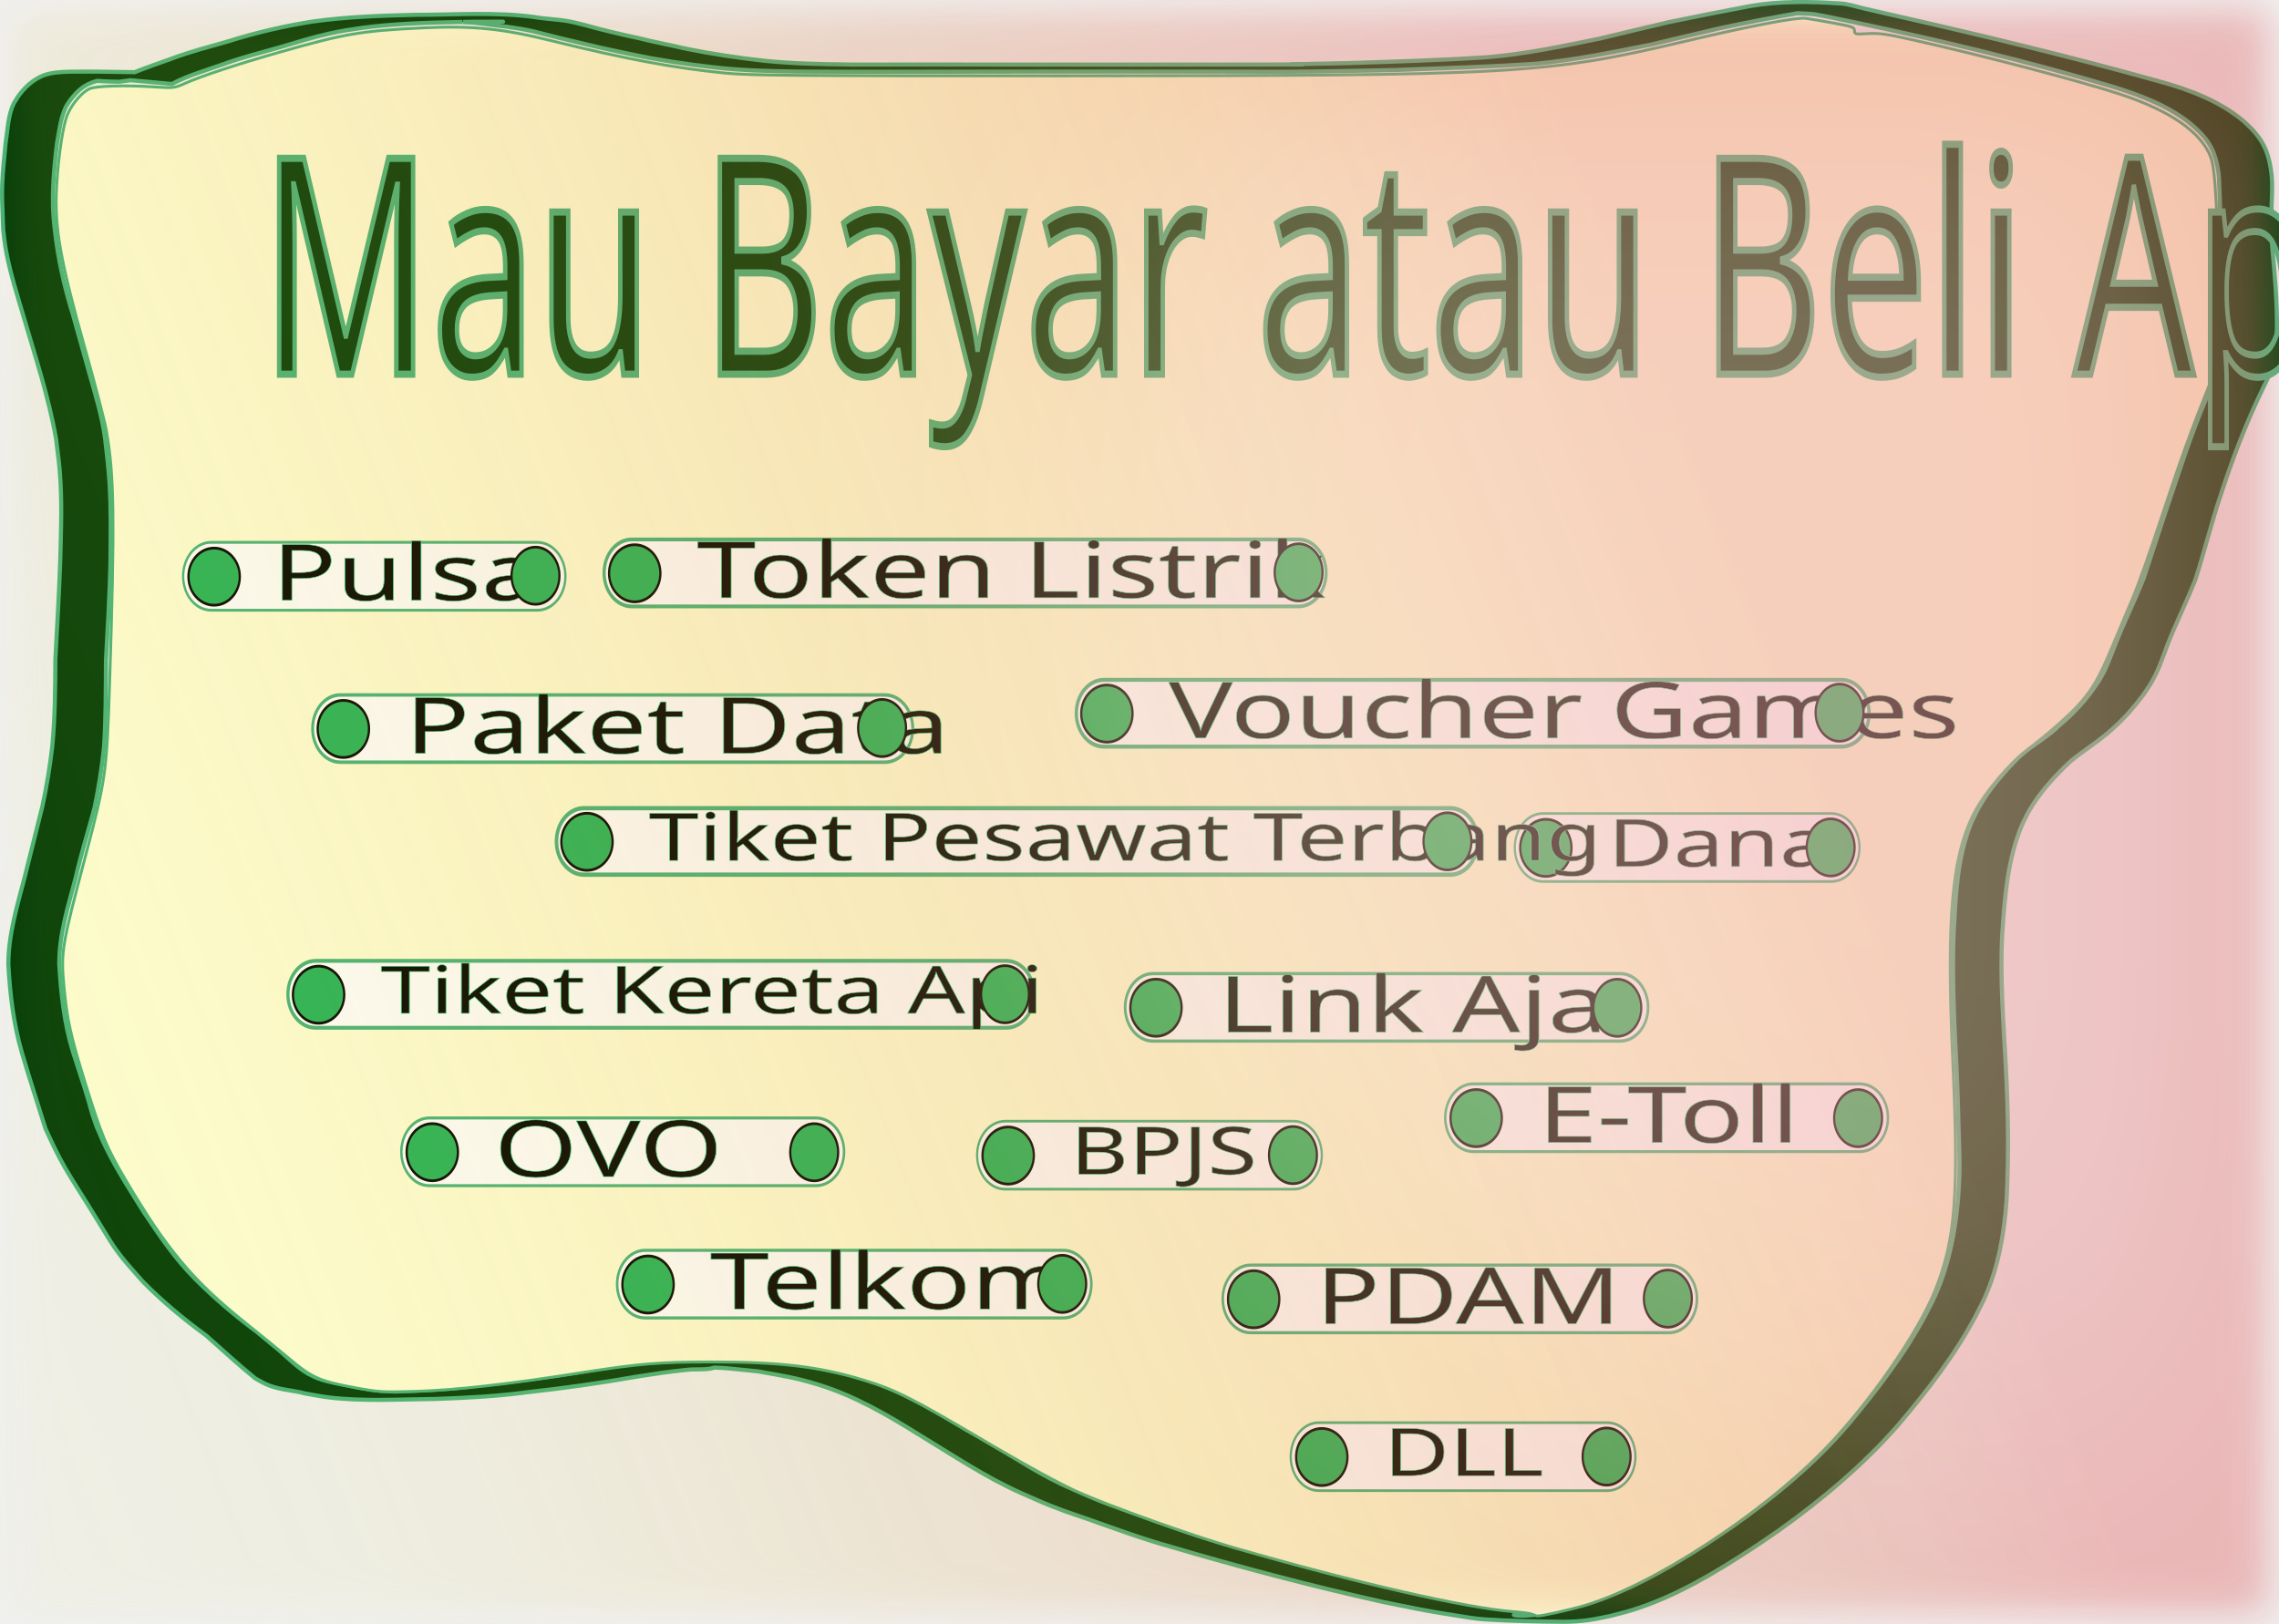
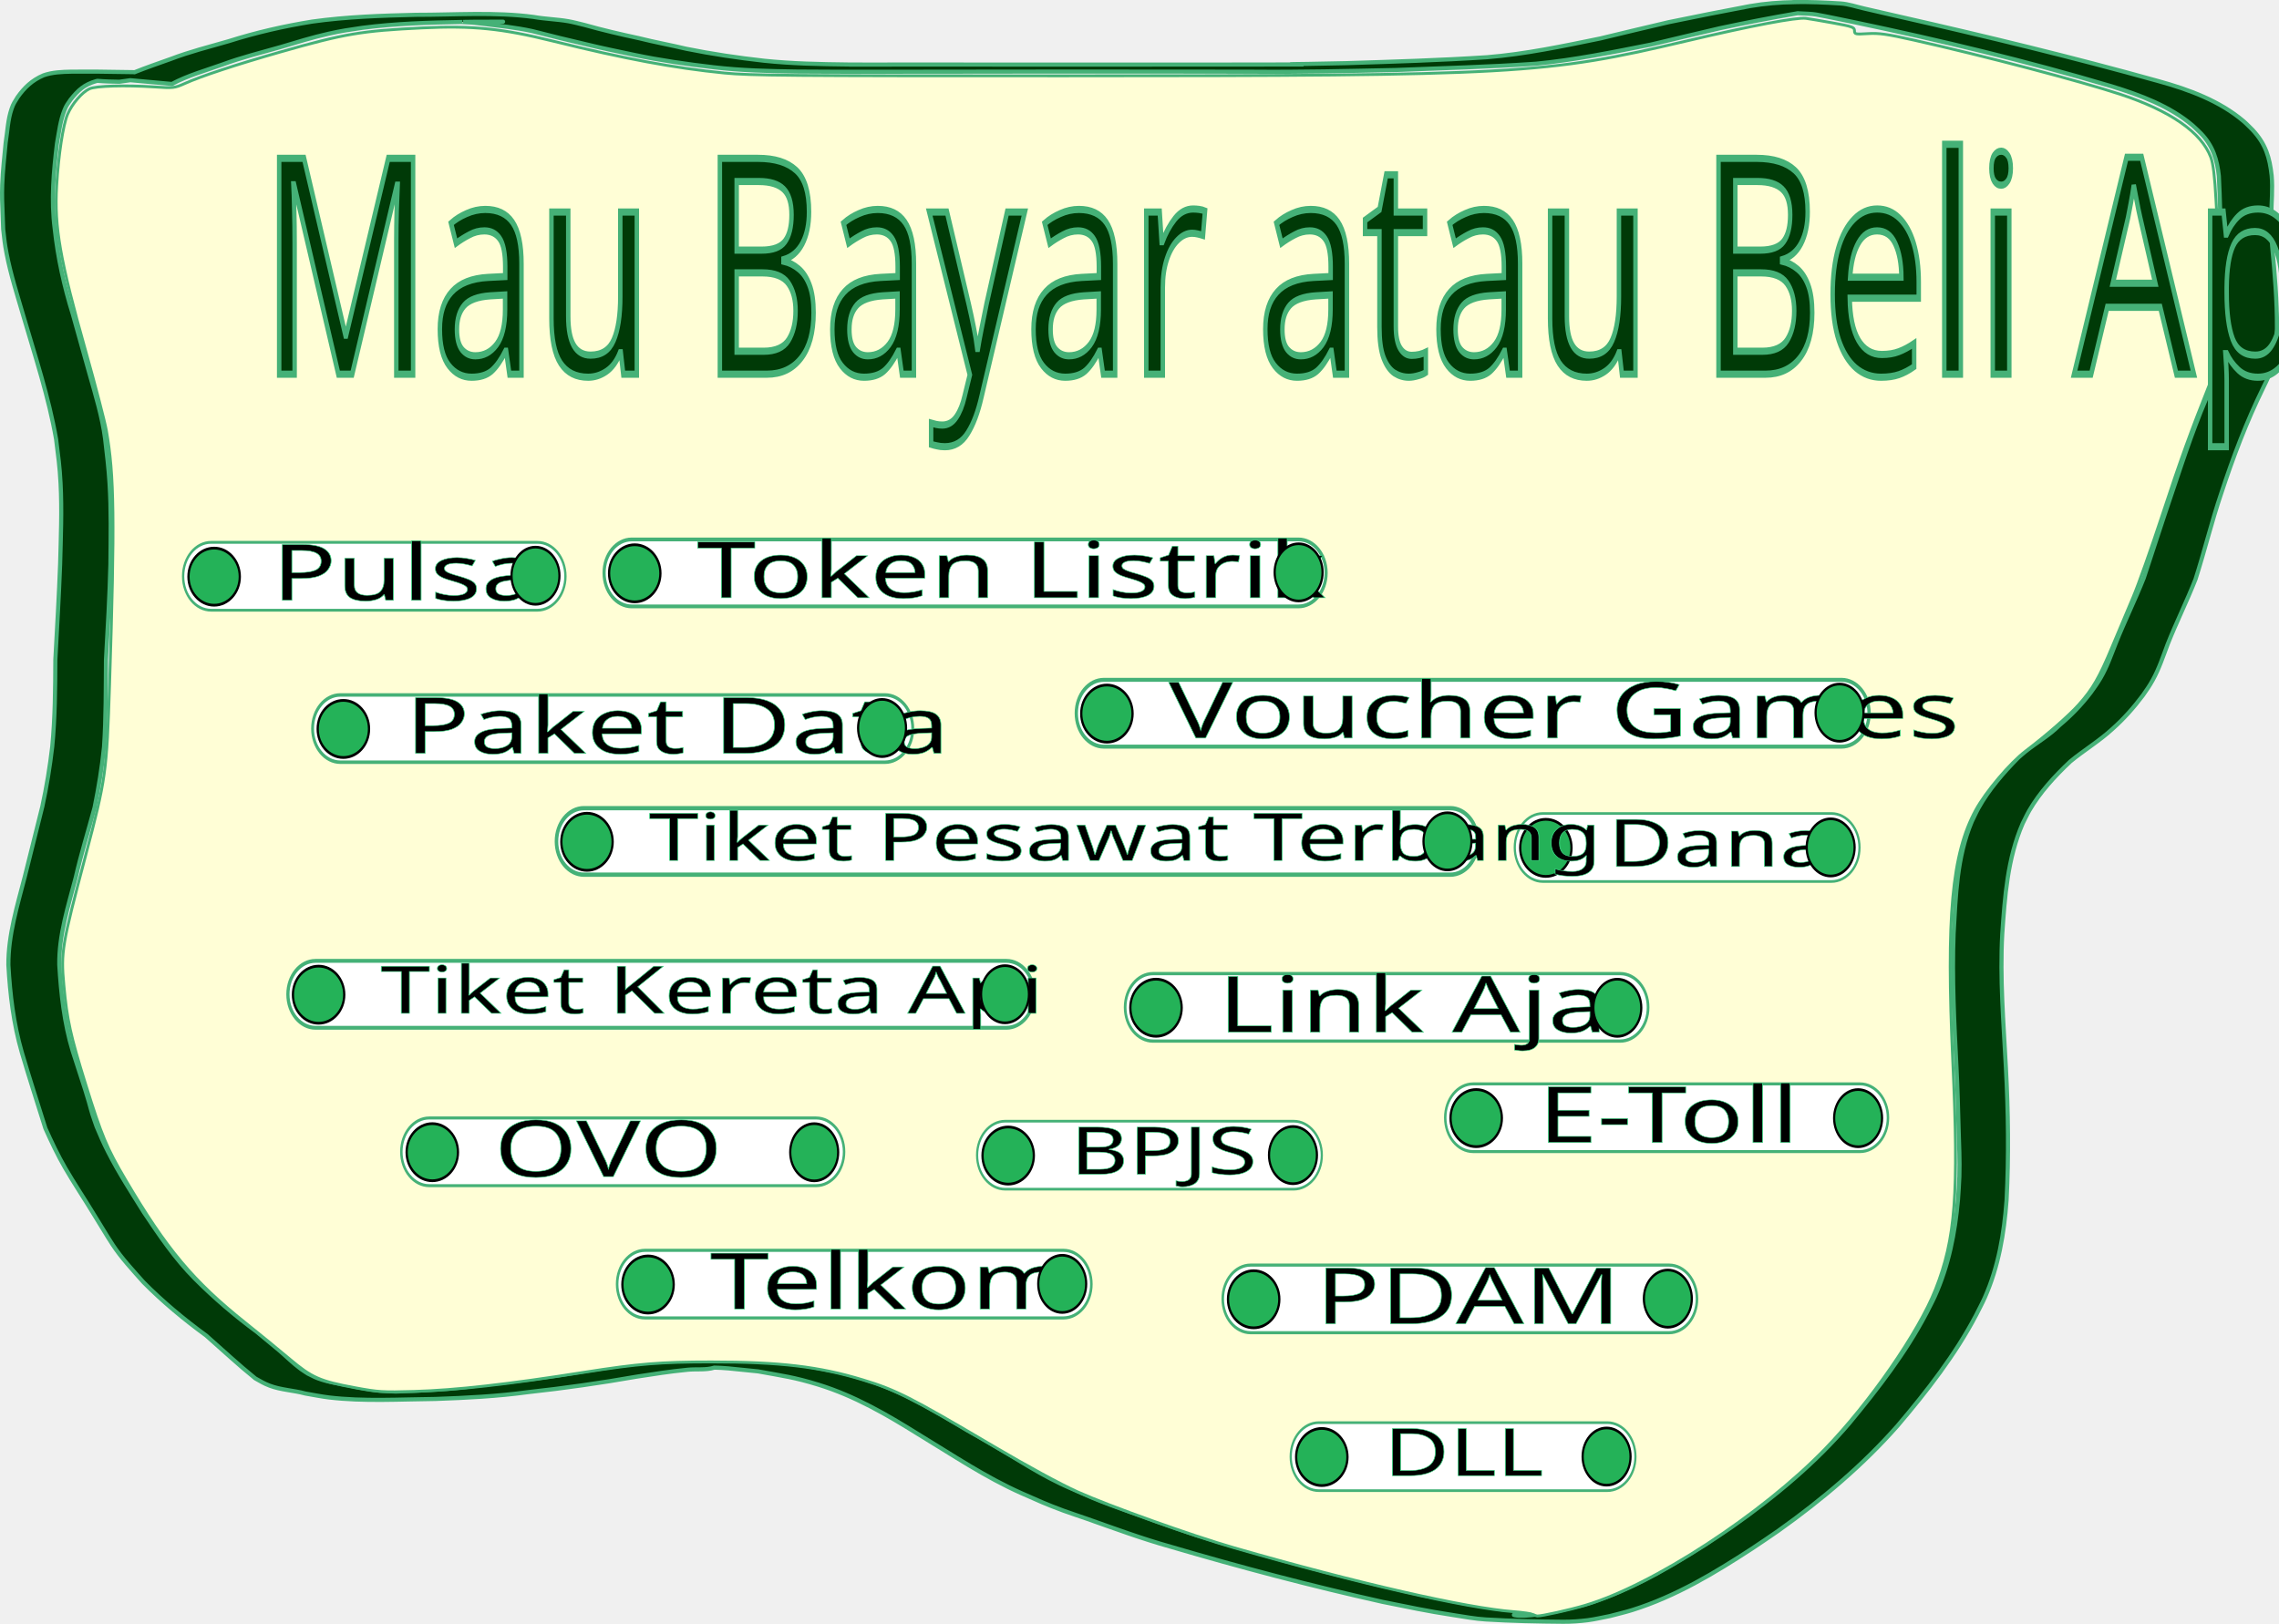
- <svg xmlns="http://www.w3.org/2000/svg" xmlns:xlink="http://www.w3.org/1999/xlink" width="208.674mm" height="148.729mm" viewBox="0 0 208.674 148.729" version="1.1" id="svg1">
-   <defs id="defs1">
-     <linearGradient id="linearGradient1">
-       <stop style="stop-color:#db3b3b;stop-opacity:1;" offset="0.239" id="stop1" />
-       <stop style="stop-color:#dbd43b;stop-opacity:0.251;" offset="0.713" id="stop3" />
-       <stop style="stop-color:#dcd523;stop-opacity:0;" offset="1" id="stop2" />
-     </linearGradient>
-     <linearGradient xlink:href="#linearGradient1" id="linearGradient2" x1="226.78" y1="63.293" x2="-67.287" y2="177.681" gradientUnits="userSpaceOnUse" />
-     <filter style="color-interpolation-filters:sRGB" id="filter3" x="-0.028" y="-0.039" width="1.055" height="1.078">
-       <feGaussianBlur stdDeviation="2.421" id="feGaussianBlur3" />
-     </filter>
-     <filter style="color-interpolation-filters:sRGB" id="filter4" x="-0.245" y="-0.274" width="1.49" height="1.548">
-       <feGaussianBlur stdDeviation="16.554" id="feGaussianBlur4" />
-     </filter>
-   </defs>
+ <svg xmlns="http://www.w3.org/2000/svg" width="208.674mm" height="148.729mm" viewBox="0 0 208.674 148.729" version="1.1" id="svg1">
+   <defs id="defs1" />
  <g id="layer1" transform="translate(-1.602924,-48.76943)">
    <path id="path16" style="fill:#003a07;fill-opacity:1;stroke:#45b177;stroke-width:0.377;stroke-dasharray:none;stroke-opacity:1" d="m 165.927,48.963 c -1.372,0.022 -2.731,0.127 -4.106,0.368 -2.488,0.466 -4.969,0.962 -7.445,1.473 -2.091,0.478 -4.168,0.997 -6.254,1.491 -3.422,0.7 -6.848,1.429 -10.353,1.715 -4.294,0.28 -8.6,0.408 -12.902,0.543 -2.023,0.037 -1.542,0.026 -3.505,0.069 -0.505,0.011 -2.02,0.019 -1.515,0.034 1.013,0.03 0.54,0.004 1.11,0.016 -2.15,3.93e-4 -4.299,0.006 -6.449,0.009 -3.23,0.004 -6.461,0.003 -9.691,0.002 -5.005,-7.52e-4 -10.01,0.008 -15.015,-0.002 -2.504,-0.001 -5.007,-0.008 -7.511,8.88e-4 -1.508,0.003 -6.119,0.004 0.847,0.005 0.433,3.3e-5 -0.865,1.46e-4 -1.298,-4.58e-4 -1.242,-0.002 -1.387,-0.004 -2.625,-0.011 -2.554,-0.029 -5.112,-0.077 -7.652,-0.344 -2.391,-0.265 -4.775,-0.619 -7.124,-1.095 -1.434,-0.343 -2.89,-0.604 -4.319,-0.965 -1.679,-0.362 -3.352,-0.748 -4.999,-1.216 -0.383,-0.094 -1.079,-0.273 -1.474,-0.341 -1.053,-0.183 -2.137,-0.205 -3.19,-0.393 -3.563,-0.471 -7.182,-0.189 -10.772,-0.196 -3.17,0.075 -6.348,0.182 -9.485,0.62 -2.614,0.421 -5.159,1.005 -7.663,1.799 -1.779,0.512 -3.582,0.967 -5.302,1.627 -1.11,0.395 -2.229,0.781 -3.321,1.217 -0.037,-0.002 -0.075,-0.01 -0.112,-0.011 -3.572,-0.059 -3.648,-0.056 -5.674,-0.044 -0.858,0.018 -1.728,0.049 -2.537,0.334 -1.051,0.442 -1.759,1.13 -2.374,2.001 -0.265,0.434 -0.387,0.58 -0.55,1.056 -0.349,1.013 -0.383,2.102 -0.548,3.141 -0.12,1.275 -0.267,2.555 -0.312,3.835 -0.037,1.047 0.001,1.687 0.039,2.729 0.016,0.446 0.033,0.892 0.049,1.337 0.111,0.967 0.128,1.273 0.315,2.24 0.371,1.919 0.976,3.794 1.525,5.676 1.097,3.746 2.333,7.476 3.004,11.306 0.195,1.597 0.326,2.448 0.41,4.06 0.128,2.459 0.023,4.924 -0.04,7.383 -0.108,2.925 -0.283,5.846 -0.439,8.77 -0.011,2.648 -0.03,5.3 -0.283,7.941 -0.214,1.842 -0.512,3.676 -0.908,5.495 -0.54,2.135 -1.063,4.274 -1.601,6.409 -0.687,2.669 -1.524,5.347 -1.508,8.107 0.152,2.696 0.468,5.379 1.229,8.001 0.683,2.329 1.435,4.643 2.16,6.961 0.556,1.237 1.133,2.463 1.822,3.648 0.838,1.441 1.776,2.839 2.64,4.268 0.577,0.913 1.111,1.847 1.706,2.751 0.804,1.224 1.835,2.32 2.817,3.43 1.755,1.773 3.682,3.38 5.736,4.879 1.496,1.312 2.943,2.673 4.499,3.927 0.489,0.274 0.79,0.466 1.324,0.668 1.034,0.39 2.19,0.426 3.258,0.717 0.593,0.106 1.557,0.287 2.142,0.357 3.207,0.382 6.557,0.17 9.774,0.14 2.827,-0.101 5.657,-0.239 8.457,-0.623 3.341,-0.364 6.663,-0.839 9.966,-1.42 1.825,-0.275 2.818,-0.449 4.665,-0.633 0.814,-0.081 1.677,0.046 2.449,-0.193 0.939,0.029 1.126,0.041 3.998,0.342 2.3,0.421 3.307,0.535 5.524,1.218 3.336,1.027 6.282,2.752 9.152,4.541 3.103,1.877 6.106,3.917 9.475,5.413 1.559,0.683 2.17,0.978 3.802,1.581 0.711,0.263 1.438,0.492 2.154,0.745 2.536,0.895 5.057,1.831 7.663,2.559 6.399,1.883 12.868,3.593 19.406,5.052 2.57,0.516 3.931,0.82 6.507,1.217 0.985,0.152 1.967,0.338 2.964,0.398 2.355,0.142 4.717,0.191 7.077,0.209 0.741,0.005 1.484,-0.048 2.219,-0.138 0.699,-0.086 1.382,-0.259 2.072,-0.388 0.681,-0.183 1.373,-0.339 2.044,-0.55 4.008,-1.261 7.538,-3.401 10.941,-5.617 0.81,-0.55 1.634,-1.083 2.43,-1.649 4.006,-2.848 7.745,-6.015 10.909,-9.61 2.712,-3.193 5.284,-6.502 7.194,-10.139 0.264,-0.531 0.551,-1.054 0.791,-1.594 1.264,-2.853 1.774,-5.887 1.997,-8.932 0.21,-4.044 0.153,-8.093 -0.062,-12.136 -0.214,-4.079 -0.56,-8.162 -0.333,-12.247 0.236,-3.416 0.474,-6.891 1.87,-10.119 0.203,-0.396 0.385,-0.801 0.609,-1.187 0.966,-1.661 2.31,-3.129 3.746,-4.484 1.243,-1.03 2.66,-1.876 3.842,-2.965 1.064,-0.944 1.991,-1.998 2.823,-3.11 0.375,-0.549 0.57,-0.808 0.891,-1.386 0.582,-1.047 0.944,-2.17 1.362,-3.273 0.791,-2.004 1.76,-3.943 2.547,-5.947 0.842,-2.615 1.476,-5.278 2.36,-7.883 1.081,-3.294 2.313,-6.557 3.86,-9.704 0.169,-0.36 0.357,-0.713 0.506,-1.079 0.557,-1.374 0.662,-2.848 0.733,-4.292 0.018,-2.538 -0.199,-5.061 -0.44,-7.589 -0.056,-1.214 -0.087,-1.537 -0.076,-2.75 0.011,-1.229 0.144,-2.459 0.033,-3.686 -0.183,-1.651 -0.535,-2.894 -1.768,-4.208 -0.264,-0.255 -0.51,-0.524 -0.791,-0.764 -2.179,-1.86 -5.008,-2.914 -7.854,-3.694 -7.817,-2.18 -15.726,-4.093 -23.665,-5.893 -1.074,-0.247 -2.146,-0.501 -3.222,-0.741 -0.729,-0.163 -1.442,-0.421 -2.192,-0.468 -1.428,-0.089 -2.814,-0.149 -4.186,-0.127 z m 0.277,1.019 c 0.579,0.031 1.3,0.047 1.676,0.115 1.16,0.211 2.31,0.465 3.465,0.698 7.95,1.668 15.841,3.568 23.588,5.873 2.669,0.817 5.342,1.822 7.415,3.576 0.268,0.227 0.506,0.479 0.76,0.719 1.132,1.168 1.505,2.443 1.663,3.935 0.115,2.136 0.128,4.275 0.232,6.412 0.226,2.52 0.447,5.036 0.366,7.565 -0.083,1.416 -0.304,2.832 -0.797,4.185 -0.128,0.35 -0.287,0.691 -0.43,1.037 -1.471,3.169 -2.539,6.466 -3.643,9.746 -0.896,2.619 -1.736,5.253 -2.608,7.878 -0.791,1.994 -1.748,3.93 -2.545,5.923 -0.435,1.088 -0.812,2.203 -1.413,3.231 -0.286,0.489 -0.569,0.869 -0.898,1.335 -0.836,1.097 -1.792,2.095 -2.879,2.999 -0.902,0.915 -2.066,1.571 -3.079,2.378 -0.237,0.189 -0.457,0.392 -0.686,0.588 -1.388,1.413 -2.695,2.927 -3.636,4.615 -0.223,0.4 -0.404,0.818 -0.606,1.227 -1.381,3.276 -1.467,6.819 -1.665,10.271 -0.157,4.098 0.059,8.195 0.265,12.288 0.099,1.867 0.139,3.737 0.193,5.605 0.045,1.576 0.115,2.774 0.069,4.354 -0.021,0.714 -0.085,1.426 -0.128,2.138 -0.268,3.014 -0.849,5.996 -2.115,8.814 -0.238,0.529 -0.519,1.042 -0.778,1.563 -1.883,3.596 -4.407,6.871 -7.042,10.056 -3.062,3.61 -6.797,6.73 -10.783,9.527 -0.799,0.56 -1.627,1.087 -2.44,1.63 -2.861,1.808 -5.783,3.558 -9.025,4.788 -1.869,0.709 -2.221,0.737 -4.149,1.216 -0.974,0.166 -3.255,0.65 -4.261,0.438 -0.559,-0.117 2.232,0.031 1.712,-0.184 -0.926,-0.383 -2.029,-0.221 -3.037,-0.365 -2.594,-0.369 -4.007,-0.677 -6.592,-1.177 -6.519,-1.434 -12.972,-3.123 -19.339,-5.021 -2.553,-0.731 -5.027,-1.652 -7.508,-2.55 -0.703,-0.254 -1.413,-0.492 -2.111,-0.754 -1.805,-0.677 -2.018,-0.799 -3.73,-1.554 -2.667,-1.132 -5.012,-2.735 -7.467,-4.172 -0.693,-0.405 -1.401,-0.789 -2.102,-1.184 -2.929,-1.766 -5.876,-3.537 -9.232,-4.608 -2.246,-0.716 -3.236,-0.835 -5.567,-1.284 -4.177,-0.609 -8.395,-0.544 -12.617,-0.426 -0.843,0.024 -1.679,0.133 -2.516,0.222 -1.94,0.206 -2.794,0.361 -4.708,0.657 -3.367,0.582 -6.761,1.013 -10.165,1.374 -2.472,0.338 -4.97,0.459 -7.467,0.543 -0.567,-0.026 -1.072,-0.039 -1.472,-0.08 -0.79,-0.081 -1.316,-0.185 -2.085,-0.319 -1.05,-0.256 -2.156,-0.355 -3.186,-0.678 -0.609,-0.191 -0.755,-0.291 -1.318,-0.57 -0.218,-0.145 -0.444,-0.282 -0.654,-0.436 -0.707,-0.522 -1.319,-1.14 -1.98,-1.705 -0.317,-0.271 -1.782,-1.476 -2.025,-1.676 -2.023,-1.492 -3.908,-3.103 -5.65,-4.85 -1.845,-1.851 -3.271,-3.977 -4.69,-6.091 -1.138,-1.824 -2.317,-3.641 -3.283,-5.545 -0.493,-0.971 -0.633,-1.337 -1.052,-2.314 -0.128,-0.375 -0.267,-0.746 -0.385,-1.124 -0.115,-0.368 -0.21,-0.741 -0.314,-1.112 -0.113,-0.372 -0.22,-0.746 -0.338,-1.117 -0.377,-1.189 -0.776,-2.374 -1.152,-3.564 -0.787,-2.584 -1.069,-5.249 -1.23,-7.913 -0.038,-2.724 0.821,-5.362 1.508,-7.992 0.489,-2.153 1.153,-4.27 1.725,-6.406 0.373,-1.837 0.681,-3.691 0.864,-5.552 0.179,-2.656 0.156,-5.318 0.178,-7.978 0.159,-2.92 0.338,-5.838 0.408,-8.761 0.021,-2.468 0.075,-4.939 -0.081,-7.405 -0.096,-1.521 -0.236,-2.581 -0.408,-4.091 C 10.96,86.941 10.36,84.991 9.807,83.037 9.292,81.221 8.784,79.402 8.28,77.584 7.477,75.007 6.898,72.388 6.613,69.727 c -0.339,-2.611 -0.106,-5.22 0.206,-7.82 0.186,-1.021 0.3,-2.091 0.698,-3.073 0.172,-0.425 0.29,-0.556 0.551,-0.941 0.686,-0.859 1.239,-1.388 2.383,-1.707 0.032,-0.007 0.064,-0.005 0.096,-0.012 0.659,0.057 1.322,0.074 1.984,0.083 l 1.011,-0.141 3.8,0.343 c 1.444,-0.774 3.076,-1.227 4.636,-1.783 1.727,-0.643 3.535,-1.085 5.314,-1.596 1.455,-0.433 2.907,-0.887 4.397,-1.222 1.273,-0.286 1.784,-0.34 3.093,-0.54 3.033,-0.395 6.1,-0.486 9.161,-0.537 -0.24,0.009 0.598,0.031 0.896,0.056 0.29,0.025 0.577,0.063 0.866,0.095 1.554,0.197 3.109,0.35 4.634,0.685 1.657,0.429 3.32,0.836 4.99,1.222 1.439,0.361 2.901,0.642 4.354,0.958 2.385,0.502 4.816,0.846 7.245,1.132 2.535,0.296 5.09,0.358 7.643,0.393 4.129,0.033 8.257,0.016 12.386,0.015 2.483,0.002 4.966,-0.007 7.449,-0.009 2.399,-0.007 4.797,-0.008 7.196,-0.005 0.427,6.25e-4 1.142,0.002 1.282,0.003 2.339,-2.87e-4 4.678,-9.77e-4 7.016,0.002 2.14,0.003 4.281,0.009 6.421,0.009 4.362,0.041 8.721,-0.069 13.081,-0.156 4.274,-0.168 8.554,-0.281 12.82,-0.576 3.562,-0.335 7.054,-1.059 10.544,-1.752 2.104,-0.501 4.205,-1.006 6.312,-1.497 2.362,-0.506 4.737,-0.969 7.124,-1.375 z m -63.319,5.345 c -0.88,1.07e-4 -1.761,-0.001 -2.641,-8.88e-4 0.983,3.43e-4 1.967,0.003 2.95,0.001 0.103,-1.37e-4 -0.275,-2.8e-4 -0.309,-4.58e-4 z M 46.604,50.757 c 0.344,-4.92e-4 1.375,-0.002 1.031,4.59e-4 -1.207,0.01 -2.415,-0.01 -3.622,0.022 0.105,-0.002 0.21,-0.007 0.315,-0.009 1.171,-0.009 1.14,-0.011 2.276,-0.013 z" />
    <path style="fill:#fffed6;fill-opacity:1;stroke:#45b177;stroke-width:0.259;stroke-dasharray:none;stroke-opacity:1" d="m 141.959,196.634 c -0.15,-0.076 -0.927,-0.187 -1.727,-0.248 -4.364,-0.332 -14.35,-2.613 -25.631,-5.855 -3.816,-1.097 -11.437,-3.822 -14.34,-5.127 -1.563,-0.703 -4.586,-2.345 -7.738,-4.203 -7.601,-4.481 -8.856,-5.118 -11.92,-6.051 -3.99,-1.215 -7.593,-1.641 -13.879,-1.641 -4.643,0 -6.675,0.166 -11.662,0.953 -7,1.104 -11.709,1.634 -15.537,1.748 -2.883,0.086 -3.254,0.062 -5.453,-0.345 -3.176,-0.588 -3.927,-0.92 -5.951,-2.629 -0.927,-0.783 -2.76,-2.282 -4.073,-3.331 -4.755,-3.799 -7.203,-6.724 -10.958,-13.092 -1.716,-2.91 -2.168,-3.992 -3.639,-8.717 -1.391,-4.469 -1.713,-5.932 -2,-9.093 C 7.173,135.937 7.267,135.374 9.44,127.142 11.293,120.122 11.379,119.511 11.637,111.442 12.12,96.395 12.068,92.287 11.342,88.199 11.195,87.37 10.343,84.093 9.449,80.916 7.096,72.556 6.573,69.58 6.793,65.786 c 0.164,-2.824 0.584,-5.577 0.999,-6.548 0.408,-0.955 1.324,-2.024 2.001,-2.335 0.586,-0.269 3.286,-0.347 5.933,-0.172 1.75,0.116 1.868,0.103 2.773,-0.304 1.503,-0.677 4.736,-1.744 8.76,-2.891 5.909,-1.684 7.446,-1.945 13.033,-2.211 4.596,-0.219 7.273,0.052 11.961,1.213 6.514,1.613 11.11,2.469 15.661,2.918 2.391,0.236 5.923,0.265 31.055,0.26 41.607,-0.008 44.127,-0.149 56.987,-3.176 6.034,-1.421 10.143,-2.202 10.998,-2.09 0.3,0.039 1.425,0.23 2.499,0.425 1.755,0.318 1.954,0.39 1.954,0.702 0,0.329 0.067,0.344 1.227,0.273 1.019,-0.062 1.735,0.039 4.226,0.598 6.394,1.435 15.305,3.774 18.892,4.96 4.596,1.519 7.425,3.491 8.281,5.771 0.217,0.579 0.36,1.759 0.473,3.901 0.089,1.689 0.245,4.307 0.347,5.818 0.236,3.496 0.233,6.816 -0.009,8.162 -0.104,0.578 -0.479,1.778 -0.833,2.667 -1.834,4.599 -2.747,7.117 -4.423,12.203 -1.011,3.067 -2.211,6.449 -2.667,7.515 -0.456,1.067 -1.311,3.096 -1.9,4.51 -1.19,2.857 -1.801,3.919 -3.08,5.349 -0.902,1.009 -2.933,2.785 -4.852,4.243 -1.439,1.094 -3.658,3.716 -4.583,5.416 -2.188,4.024 -2.709,9.722 -2.101,22.989 0.56,12.22 0.253,16.267 -1.59,20.93 -1.547,3.914 -6.036,10.396 -10.113,14.602 -5.81,5.994 -15.739,12.468 -21.967,14.323 -1.387,0.413 -3.975,0.987 -4.379,0.971 -0.068,-0.003 -0.247,-0.067 -0.397,-0.142 z" id="path19" />
    <text xml:space="preserve" style="font-size:21.828px;fill:#003a07;fill-opacity:1;stroke:#45b177;stroke-width:0.516;stroke-dasharray:none;stroke-opacity:1" x="32.346" y="65.434" id="text1" transform="scale(0.7880089,1.269021)">
      <tspan id="tspan1" style="font-style:normal;font-variant:normal;font-weight:normal;font-stretch:normal;font-family:Centaur;-inkscape-font-specification:Centaur;fill:#003a07;fill-opacity:1;stroke:#45b177;stroke-width:0.516;stroke-dasharray:none;stroke-opacity:1" x="32.346" y="65.434">Mau Bayar atau Beli Apa  ?</tspan>
    </text>
    <g id="g21-4" transform="matrix(1.056963,0,0,1.642912,-34.55277,82.12276)" />
    <g id="g27">
      <g id="g21-4-1-0" transform="matrix(1.057905,0,0,1.281823,-36.9324,57.18163)" style="fill:#ffffff;fill-opacity:1">
        <rect style="fill:#ffffff;fill-opacity:1;stroke:#45b177;stroke-width:0.2;stroke-dasharray:none;stroke-opacity:1" id="rect22-3-3" width="33.09" height="4.85" x="52.275" y="32.189" ry="2.425" />
        <ellipse style="fill:#24b258;fill-opacity:1;stroke:#000000;stroke-width:0.195;stroke-dasharray:none;stroke-opacity:1" id="path21" cx="54.96" cy="34.641" rx="2.221" ry="2.04" />
        <text xml:space="preserve" style="font-style:normal;font-variant:normal;font-weight:normal;font-stretch:normal;font-size:7.184px;font-family:Centaur;-inkscape-font-specification:Centaur;fill:#000000;fill-opacity:1;stroke:#3cdc86;stroke-width:0.049;stroke-dasharray:none;stroke-opacity:1" x="46.611" y="46.734" id="text20" transform="scale(1.286451,0.7773324)">
          <tspan id="tspan20" style="fill:#000000;fill-opacity:1;stroke:#3cdc86;stroke-width:0.049;stroke-dasharray:none;stroke-opacity:1" x="46.611" y="46.734">Pulsa</tspan>
        </text>
        <ellipse style="fill:#24b258;fill-opacity:1;stroke:#000000;stroke-width:0.189;stroke-dasharray:none;stroke-opacity:1" id="path21-8" cx="82.774" cy="34.574" rx="2.074" ry="2.043" />
      </g>
    </g>
    <g id="g27-9" transform="translate(11.83142,13.94818)">
      <g id="g21-4-1-0-9" transform="matrix(1.057905,0,0,1.281823,-36.9324,57.18163)" style="fill:#ffffff;fill-opacity:1">
        <rect style="fill:#ffffff;fill-opacity:1;stroke:#45b177;stroke-width:0.249;stroke-dasharray:none;stroke-opacity:1" id="rect22-3-3-8" width="51.946" height="4.806" x="52.297" y="32.212" ry="2.403" />
        <ellipse style="fill:#24b258;fill-opacity:1;stroke:#000000;stroke-width:0.195;stroke-dasharray:none;stroke-opacity:1" id="path21-4" cx="54.96" cy="34.641" rx="2.221" ry="2.04" />
        <text xml:space="preserve" style="font-style:normal;font-variant:normal;font-weight:normal;font-stretch:normal;font-size:7.184px;font-family:Centaur;-inkscape-font-specification:Centaur;fill:#000000;fill-opacity:1;stroke:#3cdc86;stroke-width:0.049;stroke-dasharray:none;stroke-opacity:1" x="46.878" y="46.809" id="text20-47" transform="scale(1.286451,0.7773324)">
          <tspan id="tspan20-0" style="fill:#000000;fill-opacity:1;stroke:#3cdc86;stroke-width:0.049;stroke-dasharray:none;stroke-opacity:1" x="46.878" y="46.809">Paket Data</tspan>
        </text>
        <ellipse style="fill:#24b258;fill-opacity:1;stroke:#000000;stroke-width:0.189;stroke-dasharray:none;stroke-opacity:1" id="path21-8-98" cx="101.587" cy="34.574" rx="2.074" ry="2.043" />
      </g>
    </g>
    <g id="g27-9-2" transform="translate(86.24126,39.48223)">
      <g id="g21-4-1-0-9-66" transform="matrix(1.057905,0,0,1.281823,-36.9324,57.18163)" style="fill:#ffffff;fill-opacity:1">
        <rect style="fill:#ffffff;fill-opacity:1;stroke:#45b177;stroke-width:0.233;stroke-dasharray:none;stroke-opacity:1" id="rect22-3-3-8-6" width="45.26" height="4.82" x="52.29" y="32.204" ry="2.41" />
        <ellipse style="fill:#24b258;fill-opacity:1;stroke:#000000;stroke-width:0.195;stroke-dasharray:none;stroke-opacity:1" id="path21-4-98" cx="54.96" cy="34.641" rx="2.221" ry="2.04" />
        <text xml:space="preserve" style="font-style:normal;font-variant:normal;font-weight:normal;font-stretch:normal;font-size:7.184px;font-family:Centaur;-inkscape-font-specification:Centaur;fill:#000000;fill-opacity:1;stroke:#3cdc86;stroke-width:0.049;stroke-dasharray:none;stroke-opacity:1" x="46.878" y="46.809" id="text20-47-1" transform="scale(1.286451,0.7773324)">
          <tspan id="tspan20-0-28" style="fill:#000000;fill-opacity:1;stroke:#3cdc86;stroke-width:0.049;stroke-dasharray:none;stroke-opacity:1" x="46.878" y="46.809">Link Aja</tspan>
        </text>
        <ellipse style="fill:#24b258;fill-opacity:1;stroke:#000000;stroke-width:0.189;stroke-dasharray:none;stroke-opacity:1" id="path21-8-98-3" cx="94.887" cy="34.645" rx="2.074" ry="2.043" />
      </g>
    </g>
    <g id="g27-9-2-6" transform="translate(115.5591,49.5915)">
      <g id="g21-4-1-0-9-66-6" transform="matrix(1.057905,0,0,1.281823,-36.9324,57.18163)" style="fill:#ffffff;fill-opacity:1">
        <rect style="fill:#ffffff;fill-opacity:1;stroke:#45b177;stroke-width:0.214;stroke-dasharray:none;stroke-opacity:1" id="rect22-3-3-8-6-2" width="38.318" height="4.837" x="52.281" y="32.196" ry="2.418" />
        <ellipse style="fill:#24b258;fill-opacity:1;stroke:#000000;stroke-width:0.195;stroke-dasharray:none;stroke-opacity:1" id="path21-4-98-4" cx="54.96" cy="34.641" rx="2.221" ry="2.04" />
        <text xml:space="preserve" style="font-style:normal;font-variant:normal;font-weight:normal;font-stretch:normal;font-size:7.184px;font-family:Centaur;-inkscape-font-specification:Centaur;fill:#000000;fill-opacity:1;stroke:#3cdc86;stroke-width:0.049;stroke-dasharray:none;stroke-opacity:1" x="46.878" y="46.809" id="text20-47-1-3" transform="scale(1.286451,0.7773324)">
          <tspan id="tspan20-0-28-6" style="fill:#000000;fill-opacity:1;stroke:#3cdc86;stroke-width:0.049;stroke-dasharray:none;stroke-opacity:1" x="46.878" y="46.809">E-Toll</tspan>
        </text>
        <ellipse style="fill:#24b258;fill-opacity:1;stroke:#000000;stroke-width:0.189;stroke-dasharray:none;stroke-opacity:1" id="path21-8-98-3-6" cx="88.014" cy="34.645" rx="2.074" ry="2.043" />
      </g>
    </g>
    <g id="g27-9-2-6-2" transform="translate(19.97578,52.71396)">
      <g id="g21-4-1-0-9-66-6-6" transform="matrix(1.057905,0,0,1.281823,-36.9324,57.18163)" style="fill:#ffffff;fill-opacity:1">
        <rect style="fill:#ffffff;fill-opacity:1;stroke:#45b177;stroke-width:0.214;stroke-dasharray:none;stroke-opacity:1" id="rect22-3-3-8-6-2-6" width="38.318" height="4.837" x="52.281" y="32.196" ry="2.418" />
        <ellipse style="fill:#24b258;fill-opacity:1;stroke:#000000;stroke-width:0.195;stroke-dasharray:none;stroke-opacity:1" id="path21-4-98-4-1" cx="54.96" cy="34.641" rx="2.221" ry="2.04" />
        <text xml:space="preserve" style="font-style:normal;font-variant:normal;font-weight:normal;font-stretch:normal;font-size:7.184px;font-family:Centaur;-inkscape-font-specification:Centaur;fill:#000000;fill-opacity:1;stroke:#3cdc86;stroke-width:0.049;stroke-dasharray:none;stroke-opacity:1" x="46.878" y="46.809" id="text20-47-1-3-54" transform="scale(1.286451,0.7773324)">
          <tspan id="tspan20-0-28-6-6" style="fill:#000000;fill-opacity:1;stroke:#3cdc86;stroke-width:0.049;stroke-dasharray:none;stroke-opacity:1" x="46.878" y="46.809">OVO</tspan>
        </text>
        <ellipse style="fill:#24b258;fill-opacity:1;stroke:#000000;stroke-width:0.189;stroke-dasharray:none;stroke-opacity:1" id="path21-8-98-3-6-7" cx="88.014" cy="34.645" rx="2.074" ry="2.043" />
      </g>
    </g>
    <g id="g27-9-2-6-3" transform="translate(39.72962,64.83302)">
      <g id="g21-4-1-0-9-66-6-3" transform="matrix(1.057905,0,0,1.281823,-36.9324,57.18163)" style="fill:#ffffff;fill-opacity:1">
        <rect style="fill:#ffffff;fill-opacity:1;stroke:#45b177;stroke-width:0.222;stroke-dasharray:none;stroke-opacity:1" id="rect22-3-3-8-6-2-2" width="41.045" height="4.83" x="52.285" y="32.199" ry="2.415" />
        <ellipse style="fill:#24b258;fill-opacity:1;stroke:#000000;stroke-width:0.195;stroke-dasharray:none;stroke-opacity:1" id="path21-4-98-4-5" cx="54.96" cy="34.641" rx="2.221" ry="2.04" />
        <text xml:space="preserve" style="font-style:normal;font-variant:normal;font-weight:normal;font-stretch:normal;font-size:7.184px;font-family:Centaur;-inkscape-font-specification:Centaur;fill:#000000;fill-opacity:1;stroke:#3cdc86;stroke-width:0.049;stroke-dasharray:none;stroke-opacity:1" x="46.878" y="46.809" id="text20-47-1-3-5" transform="scale(1.286451,0.7773324)">
          <tspan id="tspan20-0-28-6-4" style="fill:#000000;fill-opacity:1;stroke:#3cdc86;stroke-width:0.049;stroke-dasharray:none;stroke-opacity:1" x="46.878" y="46.809">Telkom</tspan>
        </text>
        <ellipse style="fill:#24b258;fill-opacity:1;stroke:#000000;stroke-width:0.189;stroke-dasharray:none;stroke-opacity:1" id="path21-8-98-3-6-1" cx="90.808" cy="34.595" rx="2.074" ry="2.043" />
      </g>
    </g>
    <g id="g27-9-2-6-3-8" transform="translate(95.18271,66.18556)">
      <g id="g21-4-1-0-9-66-6-3-4" transform="matrix(1.057905,0,0,1.281823,-36.9324,57.18163)" style="fill:#ffffff;fill-opacity:1">
        <rect style="fill:#ffffff;fill-opacity:1;stroke:#45b177;stroke-width:0.222;stroke-dasharray:none;stroke-opacity:1" id="rect22-3-3-8-6-2-2-5" width="41.045" height="4.83" x="52.285" y="32.199" ry="2.415" />
        <ellipse style="fill:#24b258;fill-opacity:1;stroke:#000000;stroke-width:0.195;stroke-dasharray:none;stroke-opacity:1" id="path21-4-98-4-5-2" cx="54.96" cy="34.641" rx="2.221" ry="2.04" />
        <text xml:space="preserve" style="font-style:normal;font-variant:normal;font-weight:normal;font-stretch:normal;font-size:7.184px;font-family:Centaur;-inkscape-font-specification:Centaur;fill:#000000;fill-opacity:1;stroke:#3cdc86;stroke-width:0.049;stroke-dasharray:none;stroke-opacity:1" x="46.878" y="46.809" id="text20-47-1-3-5-0" transform="scale(1.286451,0.7773324)">
          <tspan id="tspan20-0-28-6-4-4" style="fill:#000000;fill-opacity:1;stroke:#3cdc86;stroke-width:0.049;stroke-dasharray:none;stroke-opacity:1" x="46.878" y="46.809">PDAM</tspan>
        </text>
        <ellipse style="fill:#24b258;fill-opacity:1;stroke:#000000;stroke-width:0.189;stroke-dasharray:none;stroke-opacity:1" id="path21-8-98-3-6-1-8" cx="90.808" cy="34.595" rx="2.074" ry="2.043" />
      </g>
    </g>
    <g id="g27-9-1" transform="translate(72.70531,53.02199)">
      <g id="g21-4-1-0-9-6" transform="matrix(1.057905,0,0,1.281823,-36.9324,57.18163)" style="fill:#ffffff;fill-opacity:1">
        <rect style="fill:#ffffff;fill-opacity:1;stroke:#45b177;stroke-width:0.19;stroke-dasharray:none;stroke-opacity:1" id="rect22-3-3-8-7" width="29.836" height="4.859" x="52.27" y="32.185" ry="2.43" />
        <ellipse style="fill:#24b258;fill-opacity:1;stroke:#000000;stroke-width:0.195;stroke-dasharray:none;stroke-opacity:1" id="path21-4-93" cx="54.96" cy="34.641" rx="2.221" ry="2.04" />
        <text xml:space="preserve" style="font-style:normal;font-variant:normal;font-weight:normal;font-stretch:normal;font-size:6.059px;font-family:Centaur;-inkscape-font-specification:Centaur;fill:#000000;fill-opacity:1;stroke:#3cdc86;stroke-width:0.049;stroke-dasharray:none;stroke-opacity:1" x="46.878" y="46.278" id="text20-47-0" transform="scale(1.286451,0.7773324)">
          <tspan id="tspan20-0-0" style="font-size:6.059px;fill:#000000;fill-opacity:1;stroke:#3cdc86;stroke-width:0.049;stroke-dasharray:none;stroke-opacity:1" x="46.878" y="46.278">BPJS</tspan>
        </text>
        <ellipse style="fill:#24b258;fill-opacity:1;stroke:#000000;stroke-width:0.189;stroke-dasharray:none;stroke-opacity:1" id="path21-8-98-9" cx="79.61" cy="34.609" rx="2.074" ry="2.043" />
      </g>
    </g>
    <g id="g27-9-1-5" transform="translate(101.4216,80.63212)">
      <g id="g21-4-1-0-9-6-2" transform="matrix(1.057905,0,0,1.281823,-36.9324,57.18163)" style="fill:#ffffff;fill-opacity:1">
        <rect style="fill:#ffffff;fill-opacity:1;stroke:#45b177;stroke-width:0.19;stroke-dasharray:none;stroke-opacity:1" id="rect22-3-3-8-7-2" width="29.836" height="4.859" x="52.27" y="32.185" ry="2.43" />
        <ellipse style="fill:#24b258;fill-opacity:1;stroke:#000000;stroke-width:0.195;stroke-dasharray:none;stroke-opacity:1" id="path21-4-93-7" cx="54.96" cy="34.641" rx="2.221" ry="2.04" />
        <text xml:space="preserve" style="font-style:normal;font-variant:normal;font-weight:normal;font-stretch:normal;font-size:6.059px;font-family:Centaur;-inkscape-font-specification:Centaur;fill:#000000;fill-opacity:1;stroke:#3cdc86;stroke-width:0.049;stroke-dasharray:none;stroke-opacity:1" x="46.878" y="46.278" id="text20-47-0-1" transform="scale(1.286451,0.7773324)">
          <tspan id="tspan20-0-0-7" style="font-size:6.059px;fill:#000000;fill-opacity:1;stroke:#3cdc86;stroke-width:0.049;stroke-dasharray:none;stroke-opacity:1" x="46.878" y="46.278">DLL</tspan>
        </text>
        <ellipse style="fill:#24b258;fill-opacity:1;stroke:#000000;stroke-width:0.189;stroke-dasharray:none;stroke-opacity:1" id="path21-8-98-9-7" cx="79.61" cy="34.609" rx="2.074" ry="2.043" />
      </g>
    </g>
    <g id="g27-9-1-6" transform="translate(121.9368,24.8408)">
      <g id="g21-4-1-0-9-6-7" transform="matrix(1.057905,0,0,1.281823,-36.9324,57.18163)" style="fill:#ffffff;fill-opacity:1">
        <rect style="fill:#ffffff;fill-opacity:1;stroke:#45b177;stroke-width:0.19;stroke-dasharray:none;stroke-opacity:1" id="rect22-3-3-8-7-9" width="29.836" height="4.859" x="52.27" y="32.185" ry="2.43" />
        <ellipse style="fill:#24b258;fill-opacity:1;stroke:#000000;stroke-width:0.195;stroke-dasharray:none;stroke-opacity:1" id="path21-4-93-6" cx="54.96" cy="34.641" rx="2.221" ry="2.04" />
        <text xml:space="preserve" style="font-style:normal;font-variant:normal;font-weight:normal;font-stretch:normal;font-size:6.059px;font-family:Centaur;-inkscape-font-specification:Centaur;fill:#000000;fill-opacity:1;stroke:#3cdc86;stroke-width:0.049;stroke-dasharray:none;stroke-opacity:1" x="46.878" y="46.278" id="text20-47-0-8" transform="scale(1.286451,0.7773324)">
          <tspan id="tspan20-0-0-0" style="font-size:6.059px;fill:#000000;fill-opacity:1;stroke:#3cdc86;stroke-width:0.049;stroke-dasharray:none;stroke-opacity:1" x="46.878" y="46.278">Dana</tspan>
        </text>
        <ellipse style="fill:#24b258;fill-opacity:1;stroke:#000000;stroke-width:0.189;stroke-dasharray:none;stroke-opacity:1" id="path21-8-98-9-3" cx="79.61" cy="34.609" rx="2.074" ry="2.043" />
      </g>
    </g>
    <g id="g27-9-1-1" transform="translate(34.13961,24.28467)">
      <g id="g21-4-1-0-9-6-4" transform="matrix(1.057905,0,0,1.281823,-36.9324,57.18163)" style="fill:#ffffff;fill-opacity:1">
        <rect style="fill:#ffffff;fill-opacity:1;stroke:#45b177;stroke-width:0.307;stroke-dasharray:none;stroke-opacity:1" id="rect22-3-3-8-7-4" width="79.736" height="4.753" x="52.319" y="32.238" ry="2.377" />
        <ellipse style="fill:#24b258;fill-opacity:1;stroke:#000000;stroke-width:0.195;stroke-dasharray:none;stroke-opacity:1" id="path21-4-93-2" cx="54.96" cy="34.641" rx="2.221" ry="2.04" />
        <text xml:space="preserve" style="font-style:normal;font-variant:normal;font-weight:normal;font-stretch:normal;font-size:6.059px;font-family:Centaur;-inkscape-font-specification:Centaur;fill:#000000;fill-opacity:1;stroke:#3cdc86;stroke-width:0.049;stroke-dasharray:none;stroke-opacity:1" x="46.878" y="46.278" id="text20-47-0-6" transform="scale(1.286451,0.7773324)">
          <tspan id="tspan20-0-0-4" style="font-size:6.059px;fill:#000000;fill-opacity:1;stroke:#3cdc86;stroke-width:0.049;stroke-dasharray:none;stroke-opacity:1" x="46.878" y="46.278">Tiket Pesawat Terbang</tspan>
        </text>
        <ellipse style="fill:#24b258;fill-opacity:1;stroke:#000000;stroke-width:0.189;stroke-dasharray:none;stroke-opacity:1" id="path21-8-98-9-8" cx="129.436" cy="34.609" rx="2.074" ry="2.043" />
      </g>
    </g>
    <g id="g27-9-1-1-8" transform="translate(9.564122,38.28894)">
      <g id="g21-4-1-0-9-6-4-1" transform="matrix(1.057905,0,0,1.281823,-36.9324,57.18163)" style="fill:#ffffff;fill-opacity:1">
        <rect style="fill:#ffffff;fill-opacity:1;stroke:#45b177;stroke-width:0.277;stroke-dasharray:none;stroke-opacity:1" id="rect22-3-3-8-7-4-8" width="64.576" height="4.78" x="52.305" y="32.224" ry="2.39" />
        <ellipse style="fill:#24b258;fill-opacity:1;stroke:#000000;stroke-width:0.195;stroke-dasharray:none;stroke-opacity:1" id="path21-4-93-2-4" cx="54.96" cy="34.641" rx="2.221" ry="2.04" />
        <text xml:space="preserve" style="font-style:normal;font-variant:normal;font-weight:normal;font-stretch:normal;font-size:6.059px;font-family:Centaur;-inkscape-font-specification:Centaur;fill:#000000;fill-opacity:1;stroke:#3cdc86;stroke-width:0.049;stroke-dasharray:none;stroke-opacity:1" x="46.878" y="46.278" id="text20-47-0-6-3" transform="scale(1.286451,0.7773324)">
          <tspan id="tspan20-0-0-4-5" style="font-size:6.059px;fill:#000000;fill-opacity:1;stroke:#3cdc86;stroke-width:0.049;stroke-dasharray:none;stroke-opacity:1" x="46.878" y="46.278">Tiket Kereta Api</tspan>
        </text>
        <ellipse style="fill:#24b258;fill-opacity:1;stroke:#000000;stroke-width:0.189;stroke-dasharray:none;stroke-opacity:1" id="path21-8-98-9-8-5" cx="114.371" cy="34.609" rx="2.074" ry="2.043" />
      </g>
    </g>
    <g id="g27-9-4" transform="translate(38.51196,-0.3068298)">
      <g id="g21-4-1-0-9-2" transform="matrix(1.057905,0,0,1.281823,-36.9324,57.18163)" style="fill:#ffffff;fill-opacity:1">
        <rect style="fill:#ffffff;fill-opacity:1;stroke:#45b177;stroke-width:0.272;stroke-dasharray:none;stroke-opacity:1" id="rect22-3-3-8-5" width="62.492" height="4.784" x="52.307" y="32.222" ry="2.392" />
        <ellipse style="fill:#24b258;fill-opacity:1;stroke:#000000;stroke-width:0.195;stroke-dasharray:none;stroke-opacity:1" id="path21-4-9" cx="54.96" cy="34.641" rx="2.221" ry="2.04" />
        <text xml:space="preserve" style="font-style:normal;font-variant:normal;font-weight:normal;font-stretch:normal;font-size:7.184px;font-family:Centaur;-inkscape-font-specification:Centaur;fill:#000000;fill-opacity:1;stroke:#3cdc86;stroke-width:0.049;stroke-dasharray:none;stroke-opacity:1" x="46.878" y="46.809" id="text20-47-8" transform="scale(1.286451,0.7773324)">
          <tspan id="tspan20-0-2" style="fill:#000000;fill-opacity:1;stroke:#3cdc86;stroke-width:0.049;stroke-dasharray:none;stroke-opacity:1" x="46.878" y="46.809">Token Listrik</tspan>
        </text>
        <ellipse style="fill:#24b258;fill-opacity:1;stroke:#000000;stroke-width:0.189;stroke-dasharray:none;stroke-opacity:1" id="path21-8-98-0" cx="112.42" cy="34.574" rx="2.074" ry="2.043" />
      </g>
    </g>
    <g id="g27-9-4-7" transform="translate(81.74513,12.54358)">
      <g id="g21-4-1-0-9-2-2" transform="matrix(1.057905,0,0,1.281823,-36.9324,57.18163)" style="fill:#ffffff;fill-opacity:1">
        <rect style="fill:#ffffff;fill-opacity:1;stroke:#45b177;stroke-width:0.285;stroke-dasharray:none;stroke-opacity:1" id="rect22-3-3-8-5-3" width="68.616" height="4.773" x="52.313" y="32.228" ry="2.386" />
        <ellipse style="fill:#24b258;fill-opacity:1;stroke:#000000;stroke-width:0.195;stroke-dasharray:none;stroke-opacity:1" id="path21-4-9-7" cx="54.96" cy="34.641" rx="2.221" ry="2.04" />
        <text xml:space="preserve" style="font-style:normal;font-variant:normal;font-weight:normal;font-stretch:normal;font-size:7.184px;font-family:Centaur;-inkscape-font-specification:Centaur;fill:#000000;fill-opacity:1;stroke:#3cdc86;stroke-width:0.049;stroke-dasharray:none;stroke-opacity:1" x="46.878" y="46.809" id="text20-47-8-3" transform="scale(1.286451,0.7773324)">
          <tspan id="tspan20-0-2-2" style="fill:#000000;fill-opacity:1;stroke:#3cdc86;stroke-width:0.049;stroke-dasharray:none;stroke-opacity:1" x="46.878" y="46.809">Voucher Games</tspan>
        </text>
        <ellipse style="fill:#24b258;fill-opacity:1;stroke:#000000;stroke-width:0.189;stroke-dasharray:none;stroke-opacity:1" id="path21-8-98-0-2" cx="118.373" cy="34.574" rx="2.074" ry="2.043" />
      </g>
    </g>
-     <rect style="opacity:0.332;fill:url(#linearGradient2);fill-opacity:1;stroke-width:0;filter:url(#filter3)" id="rect1" width="210.782" height="149.861" x="1.089" y="48.512" />
-     <path style="opacity:0.275;mix-blend-mode:normal;fill:#ffffff;fill-opacity:1;stroke:none;stroke-width:0;filter:url(#filter4)" id="path3" d="M 260.13,96.177 A 81.1,72.488 0 0 1 175.851,165.67 81.1,72.488 0 0 1 98.06,90.374 81.1,72.488 0 0 1 182.261,20.806 81.1,72.488 0 0 1 260.136,96.032 l -81.039,-2.792 z" transform="matrix(1,0,0,1.081318,0,1.543277)" />
  </g>
</svg>
